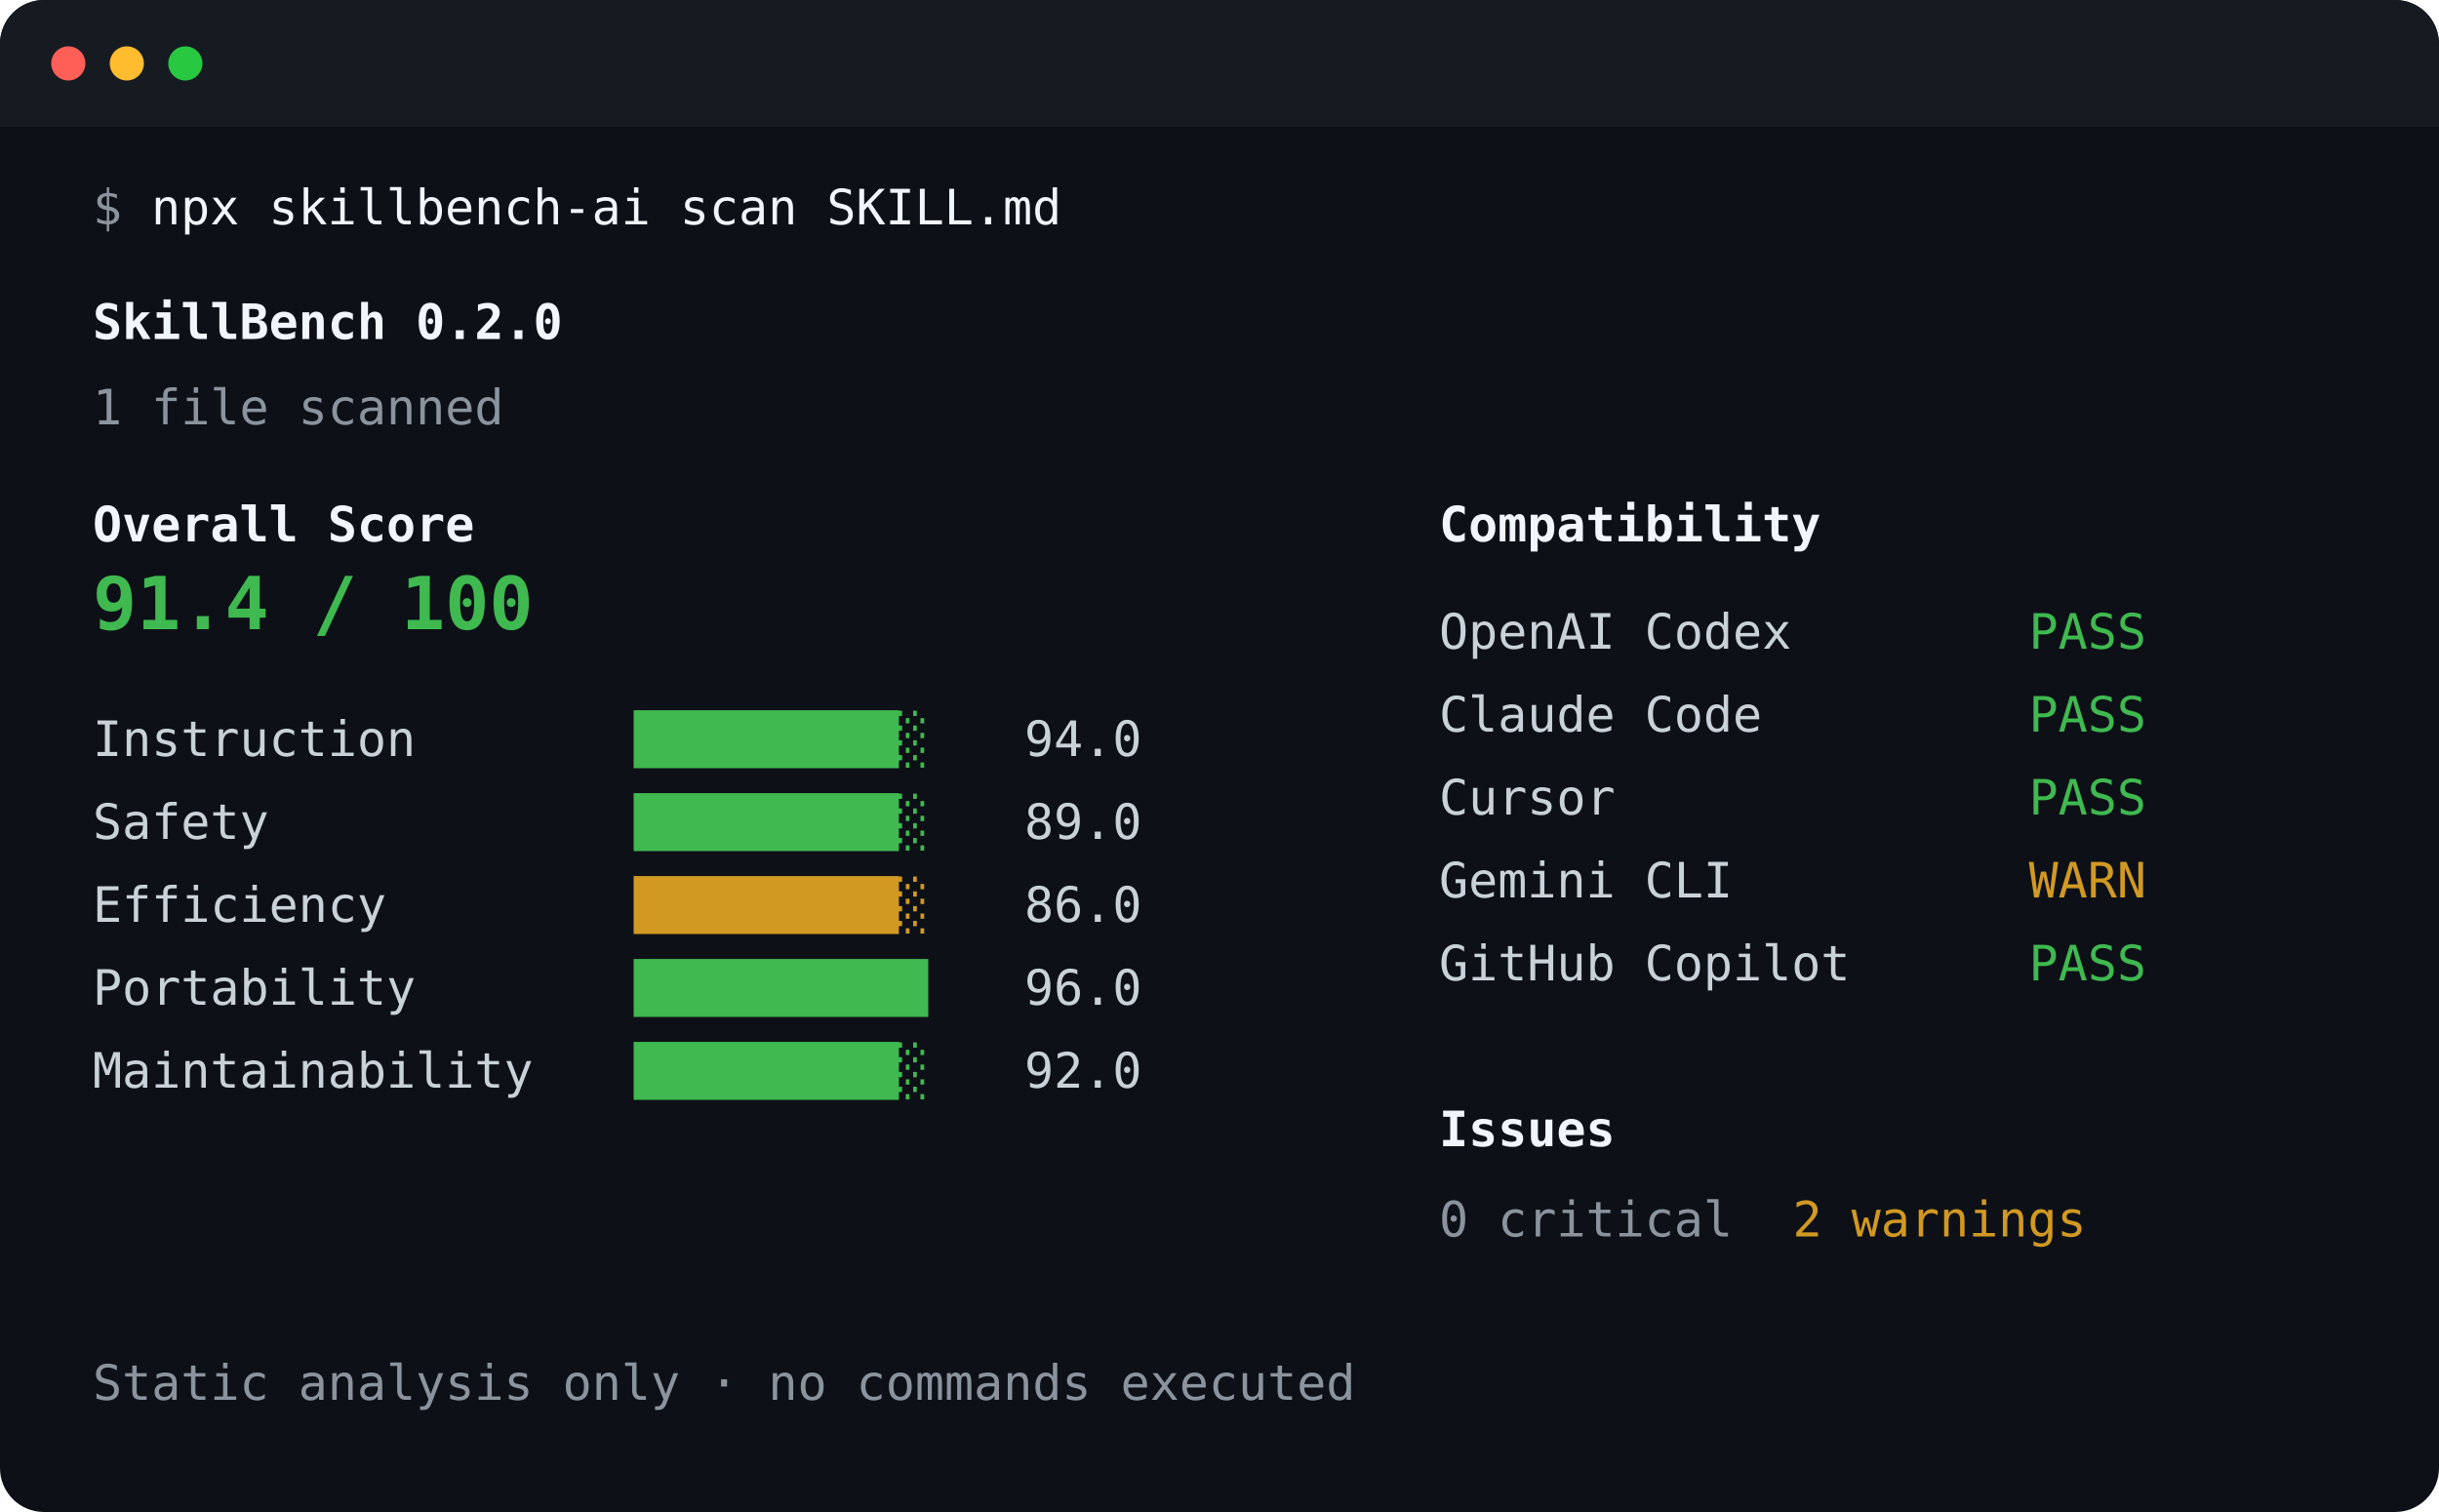
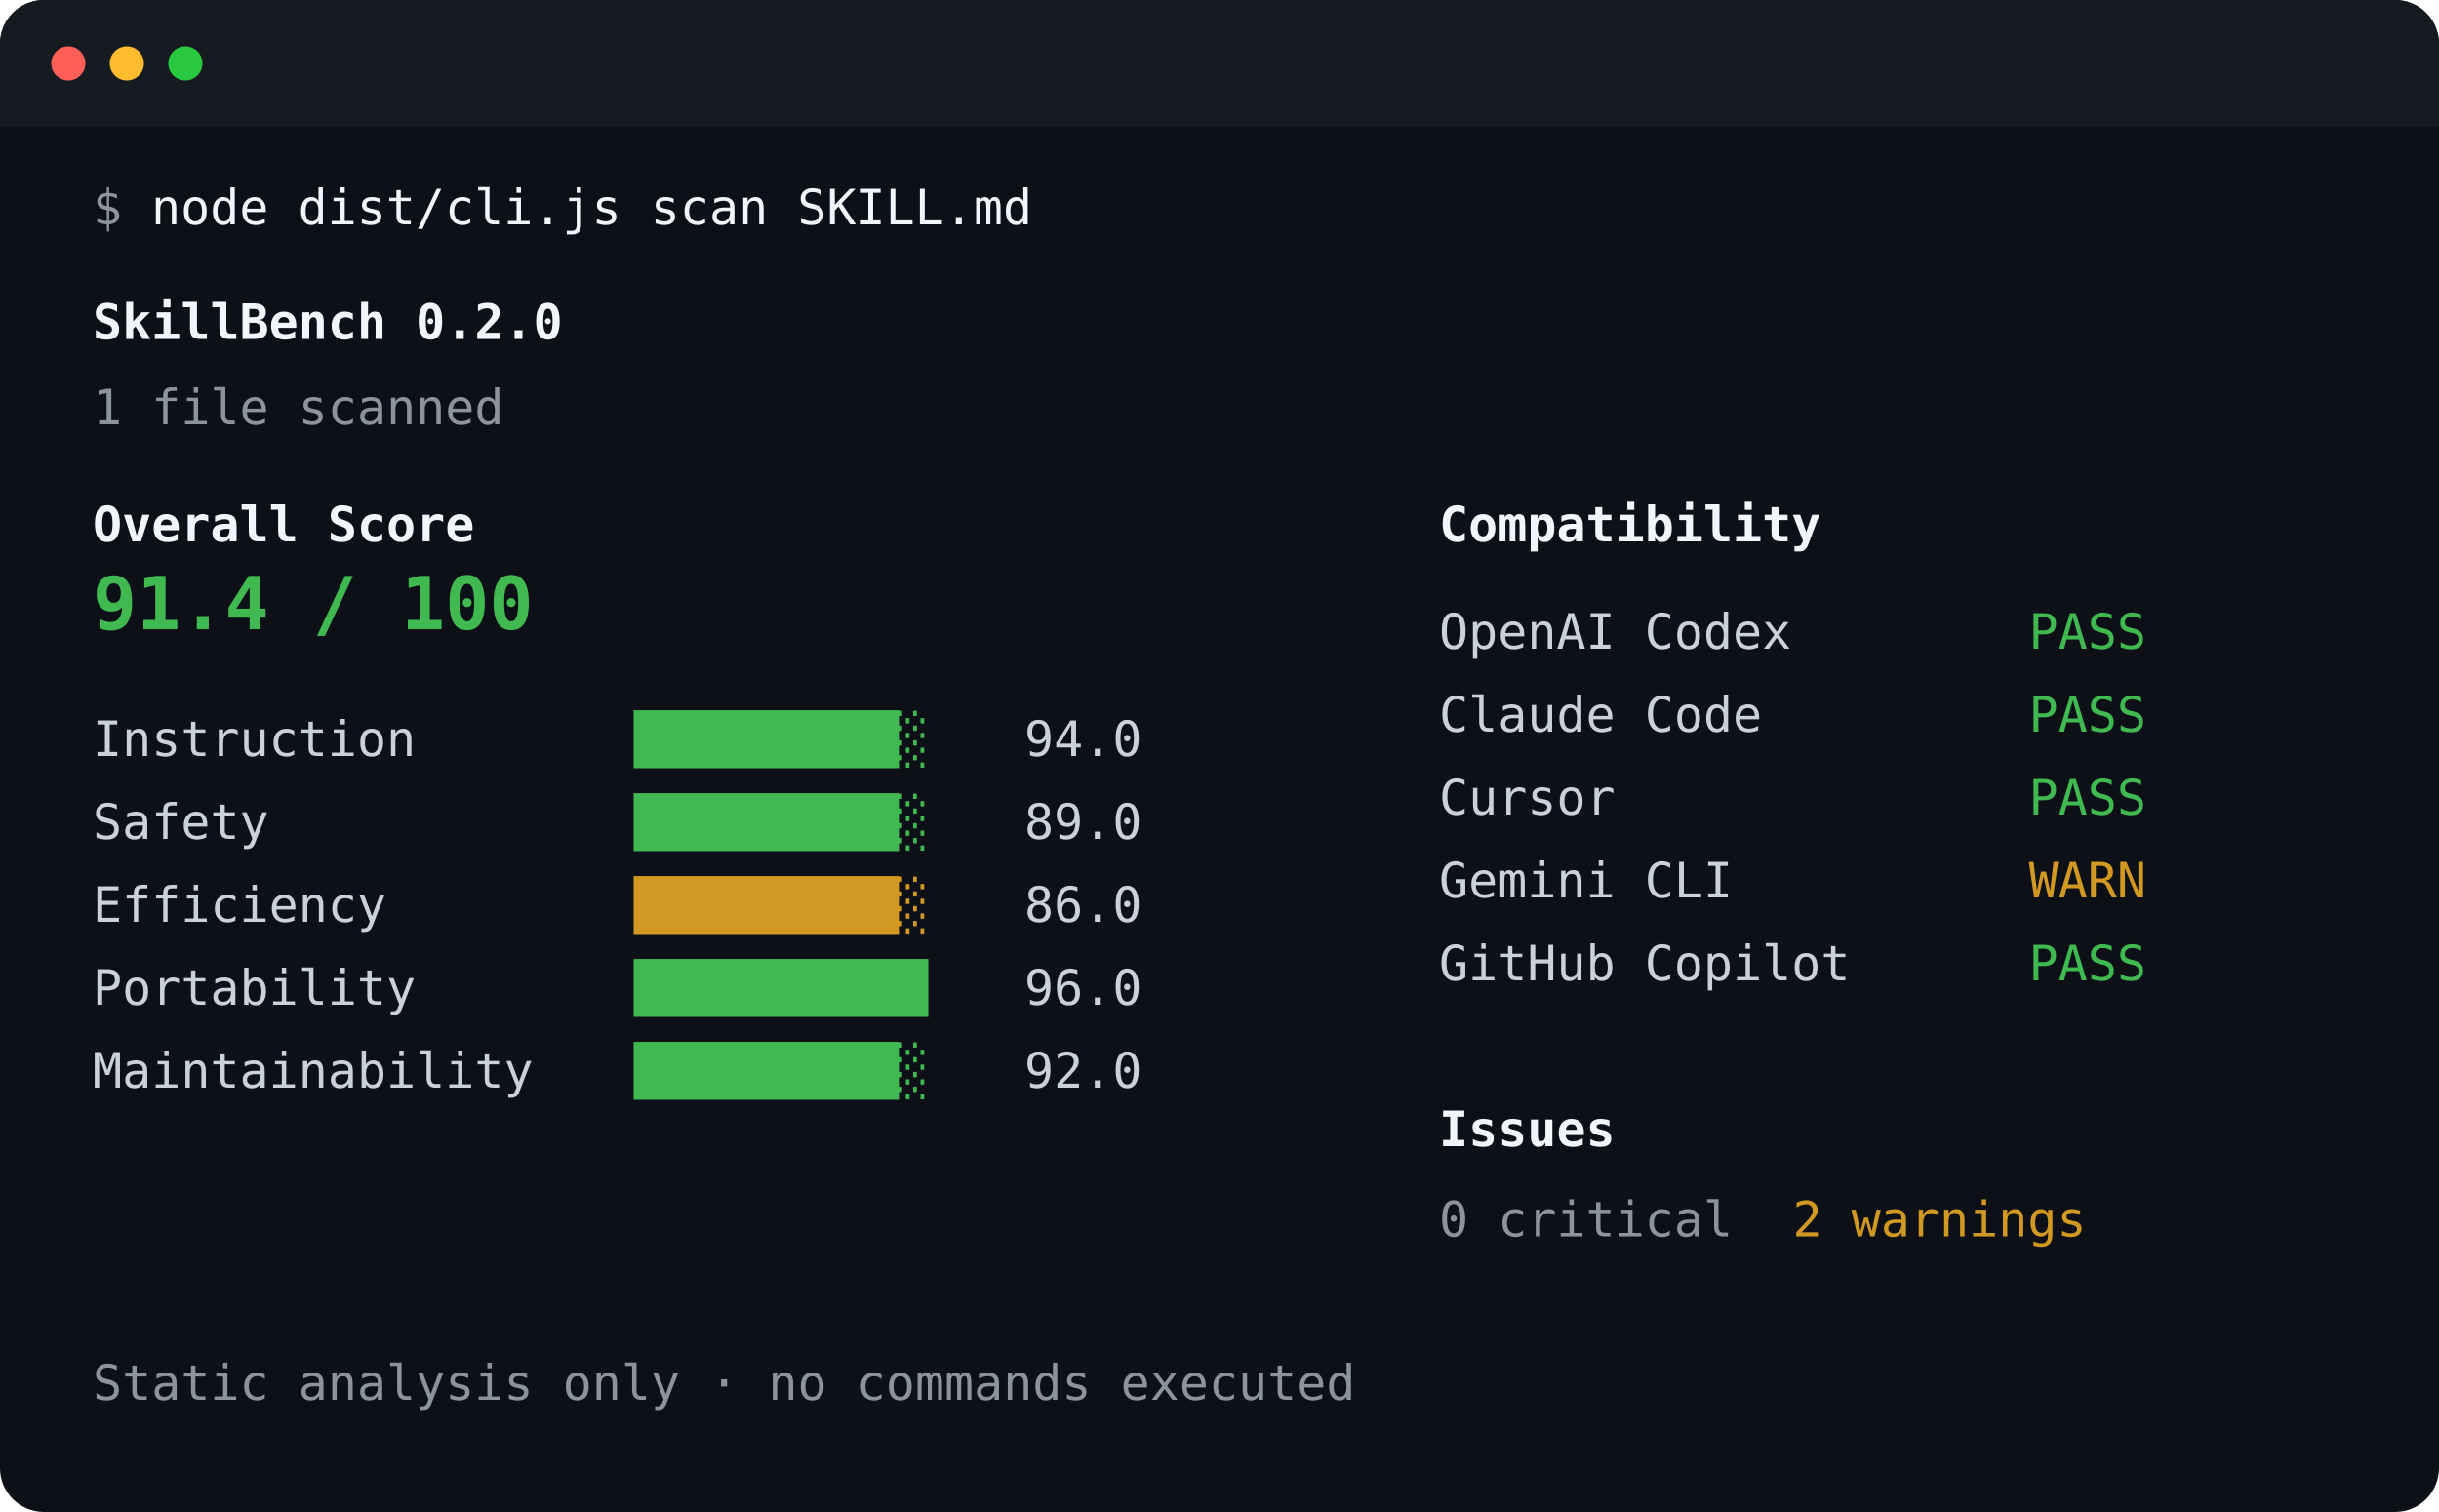
<svg xmlns="http://www.w3.org/2000/svg" width="1000" height="620" viewBox="0 0 1000 620" role="img" aria-labelledby="title desc">
  <rect width="1000" height="620" rx="18" fill="#0d1117" />
  <rect width="1000" height="52" rx="18" fill="#161b22" />
  <rect y="34" width="1000" height="18" fill="#161b22" />
  <circle cx="28" cy="26" r="7" fill="#ff5f57" />
  <circle cx="52" cy="26" r="7" fill="#febc2e" />
  <circle cx="76" cy="26" r="7" fill="#28c840" />
  <g font-family="ui-monospace, SFMono-Regular, Menlo, Consolas, monospace" font-size="20" fill="#c9d1d9">
    <text x="38" y="92" fill="#8b949e">$</text>
-     <text x="62" y="92" fill="#f0f6fc">npx skillbench-ai scan SKILL.md</text>
+     <text x="62" y="92" fill="#f0f6fc">node dist/cli.js scan SKILL.md</text>
    <text x="38" y="139" font-weight="700" fill="#f0f6fc">SkillBench 0.2.0</text>
    <text x="38" y="174" fill="#8b949e">1 file scanned</text>
    <text x="38" y="222" font-weight="700" fill="#f0f6fc">Overall Score</text>
    <text x="38" y="258" font-size="30" font-weight="700" fill="#3fb950">91.4 / 100</text>
    <text x="38" y="310">Instruction</text>
    <text x="260" y="310" fill="#3fb950">█████████░</text>
    <text x="420" y="310">94.0</text>
    <text x="38" y="344">Safety</text>
    <text x="260" y="344" fill="#3fb950">█████████░</text>
    <text x="420" y="344">89.0</text>
    <text x="38" y="378">Efficiency</text>
    <text x="260" y="378" fill="#d29922">█████████░</text>
    <text x="420" y="378">86.0</text>
    <text x="38" y="412">Portability</text>
    <text x="260" y="412" fill="#3fb950">██████████</text>
    <text x="420" y="412">96.0</text>
    <text x="38" y="446">Maintainability</text>
    <text x="260" y="446" fill="#3fb950">█████████░</text>
    <text x="420" y="446">92.0</text>
    <text x="590" y="222" font-weight="700" fill="#f0f6fc">Compatibility</text>
    <text x="590" y="266">OpenAI Codex</text>
    <text x="880" y="266" text-anchor="end" fill="#3fb950">PASS</text>
    <text x="590" y="300">Claude Code</text>
    <text x="880" y="300" text-anchor="end" fill="#3fb950">PASS</text>
    <text x="590" y="334">Cursor</text>
    <text x="880" y="334" text-anchor="end" fill="#3fb950">PASS</text>
    <text x="590" y="368">Gemini CLI</text>
    <text x="880" y="368" text-anchor="end" fill="#d29922">WARN</text>
    <text x="590" y="402">GitHub Copilot</text>
    <text x="880" y="402" text-anchor="end" fill="#3fb950">PASS</text>
    <text x="590" y="470" font-weight="700" fill="#f0f6fc">Issues</text>
    <text x="590" y="507" fill="#8b949e">0 critical</text>
    <text x="735" y="507" fill="#d29922">2 warnings</text>
    <text x="38" y="574" fill="#8b949e">Static analysis only · no commands executed</text>
  </g>
</svg>
